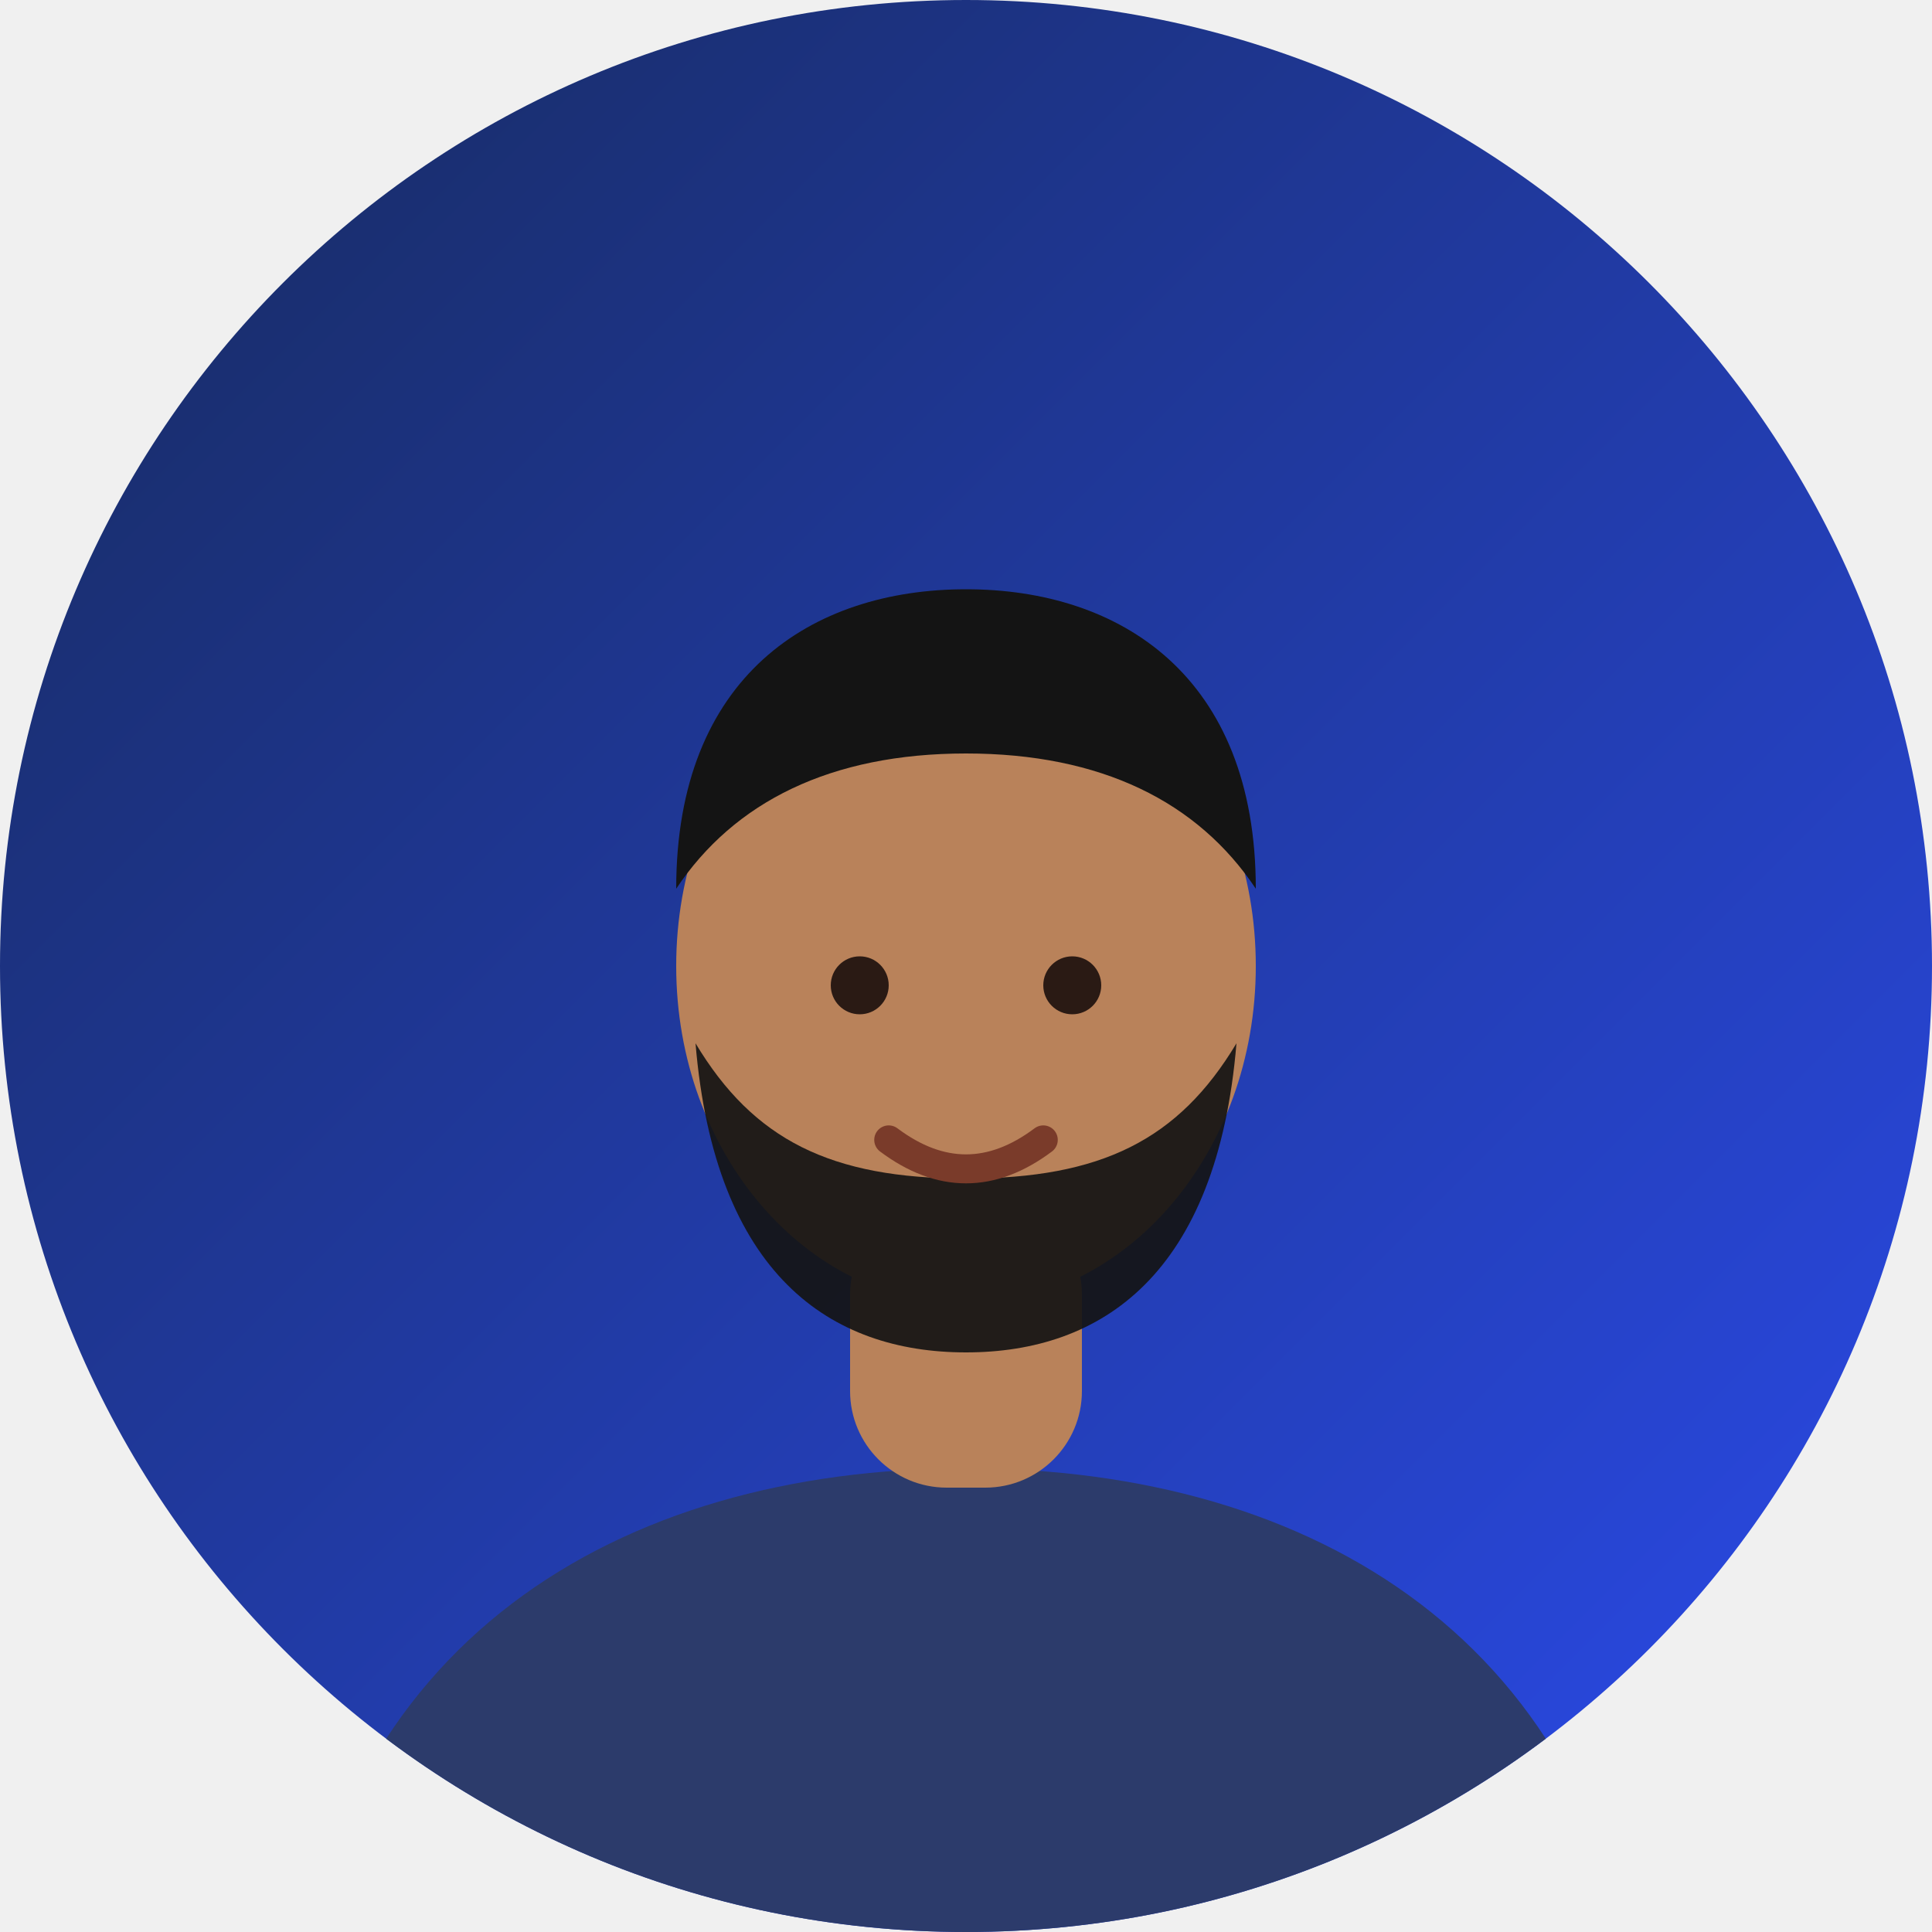
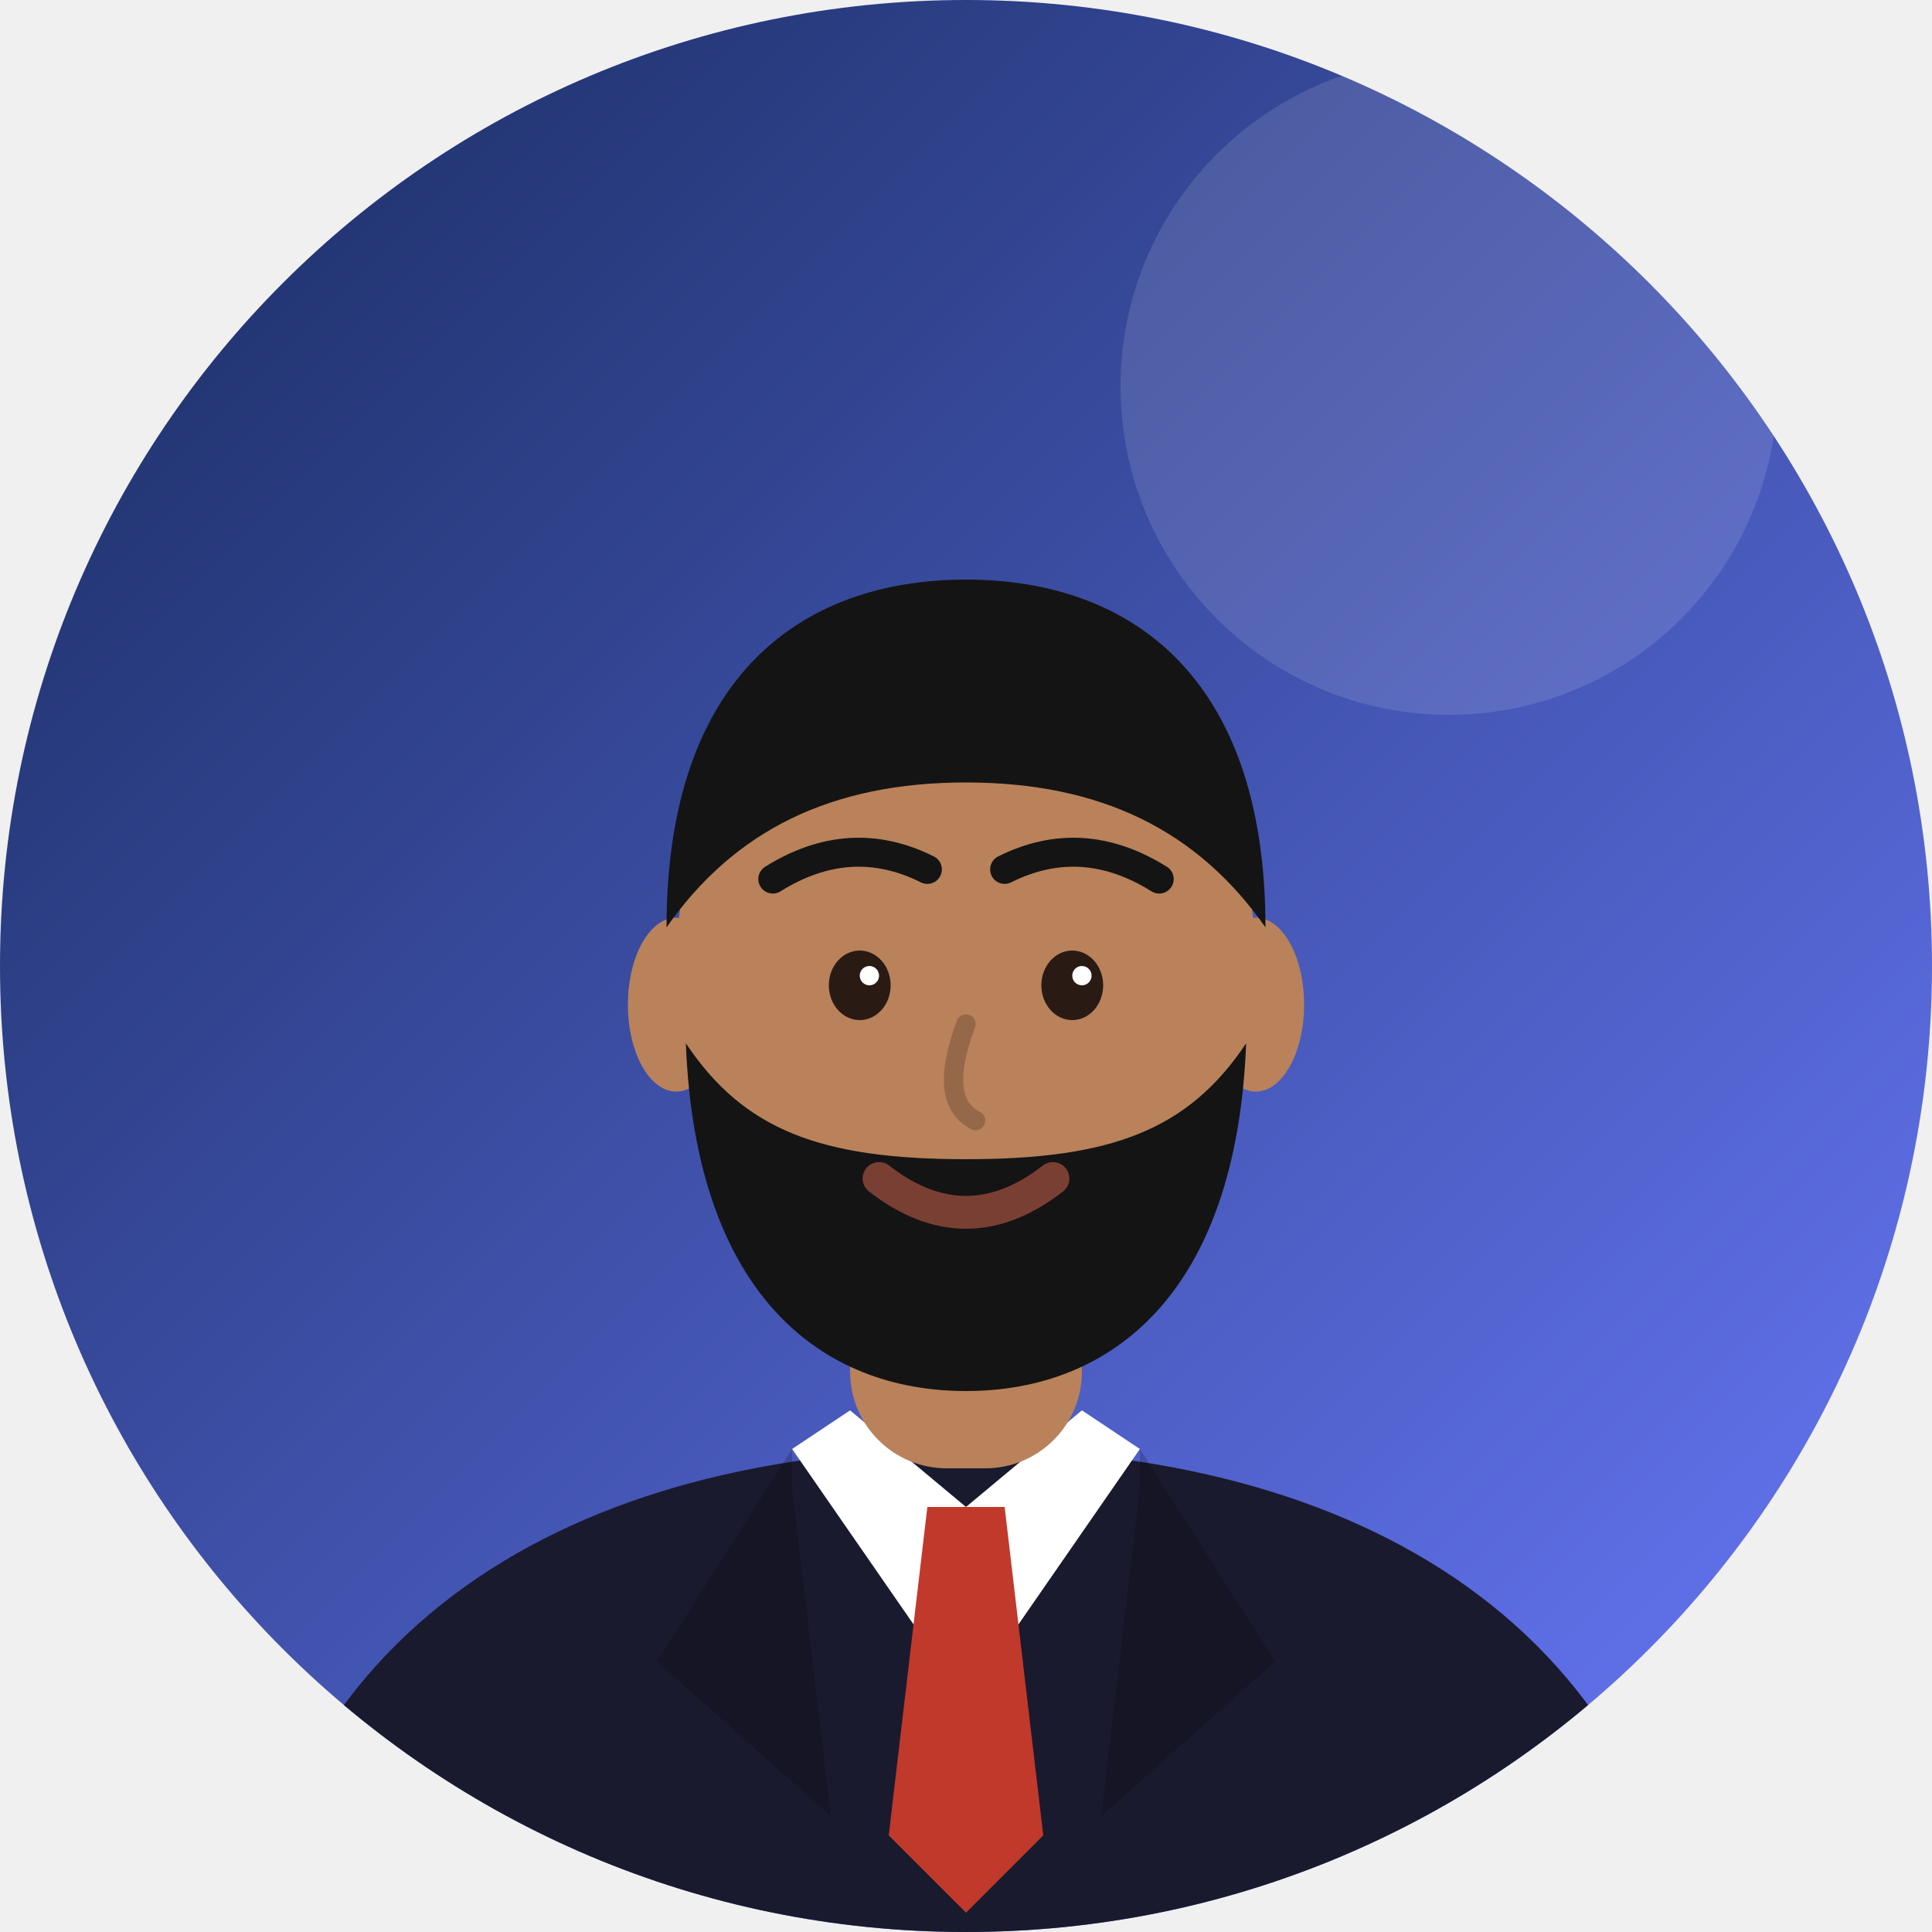
<svg xmlns="http://www.w3.org/2000/svg" viewBox="0 0 200 200" role="img" aria-label="Faisal">
  <defs>
-     <linearGradient id="g" x1="0" y1="0" x2="1" y2="1">
+     <linearGradient id="gfaisal" x1="0" y1="0" x2="1" y2="1">
      <stop offset="0" stop-color="#172A5C" />
-       <stop offset="1" stop-color="#2B4BEE" />
+       <stop offset="1" stop-color="#6B7BFF" />
    </linearGradient>
-     <clipPath id="c">
+     <clipPath id="cfaisal">
      <circle cx="100" cy="100" r="100" />
    </clipPath>
  </defs>
-   <g clip-path="url(#c)">
-     <rect width="200" height="200" fill="url(#g)" />
-     <path d="M30 210c4-40 34-58 70-58s66 18 70 58z" fill="#2C3B6B" />
-     <rect x="88" y="124" width="24" height="30" rx="10" fill="#B9825A" />
-     <ellipse cx="100" cy="100" rx="30" ry="35" fill="#B9825A" />
-     <path d="M70 92c0-22 14-31 30-31s30 9 30 31c-6-9-16-14-30-14s-24 5-30 14z" fill="#141414" />
-     <path d="M72 108c2 24 14 32 28 32s26-8 28-32c-6 10-14 14-28 14s-22-4-28-14z" fill="#141414" opacity=".92" />
-     <circle cx="89" cy="102" r="3" fill="#2a1a14" />
-     <circle cx="111" cy="102" r="3" fill="#2a1a14" />
-     <path d="M92 118q8 6 16 0" stroke="#7a3b2a" stroke-width="3" fill="none" stroke-linecap="round" />
+   <g clip-path="url(#cfaisal)">
+     <rect width="200" height="200" fill="url(#gfaisal)" />
+     <circle cx="150" cy="40" r="34" fill="#ffffff" opacity=".12" />
+     <path d="M24 210c3-42 36-60 76-60s73 18 76 60z" fill="#1a1a2e" />
+     <path d="M82 150l18 26 18-26-6-4-12 10-12-10z" fill="#ffffff" />
+     <path d="M82 150l-14 22 18 16-4-34zM118 150l14 22-18 16 4-34z" fill="#00000030" />
+     <path d="M96 156h8l4 34-8 8-8-8z" fill="#C0392B" />
+     <rect x="88" y="126" width="24" height="26" rx="10" fill="#B9825A" />
+     <path d="M88 136q12 10 24 0v-6h-24z" fill="#00000018" />
+     <ellipse cx="70" cy="104" rx="5" ry="9" fill="#B9825A" />
+     <ellipse cx="130" cy="104" rx="5" ry="9" fill="#B9825A" />
+     <ellipse cx="100" cy="100" rx="30" ry="36" fill="#B9825A" />
+     <path d="M69 96c0-26 14-36 31-36s31 10 31 36c-7-10-17-15-31-15s-24 5-31 15z" fill="#141414" />
+     <path d="M71 108c1 26 14 36 29 36s28-10 29-36c-6 9-14 12-29 12s-23-3-29-12z" fill="#141414" />
+     <path d="M80 91q8-5 16-1M104 90q8-4 16 1" stroke="#141414" stroke-width="3" fill="none" stroke-linecap="round" />
+     <ellipse cx="89" cy="102" rx="3.2" ry="3.6" fill="#2a1a14" />
+     <ellipse cx="111" cy="102" rx="3.2" ry="3.6" fill="#2a1a14" />
+     <circle cx="90" cy="101" r="1" fill="#fff" />
+     <circle cx="112" cy="101" r="1" fill="#fff" />
+     <path d="M100 106q-3 8 1 10" stroke="#00000033" stroke-width="2" fill="none" stroke-linecap="round" />
+     <path d="M91 122q9 7 18 0" stroke="#7a3f33" stroke-width="3.4" fill="none" stroke-linecap="round" />
  </g>
</svg>
